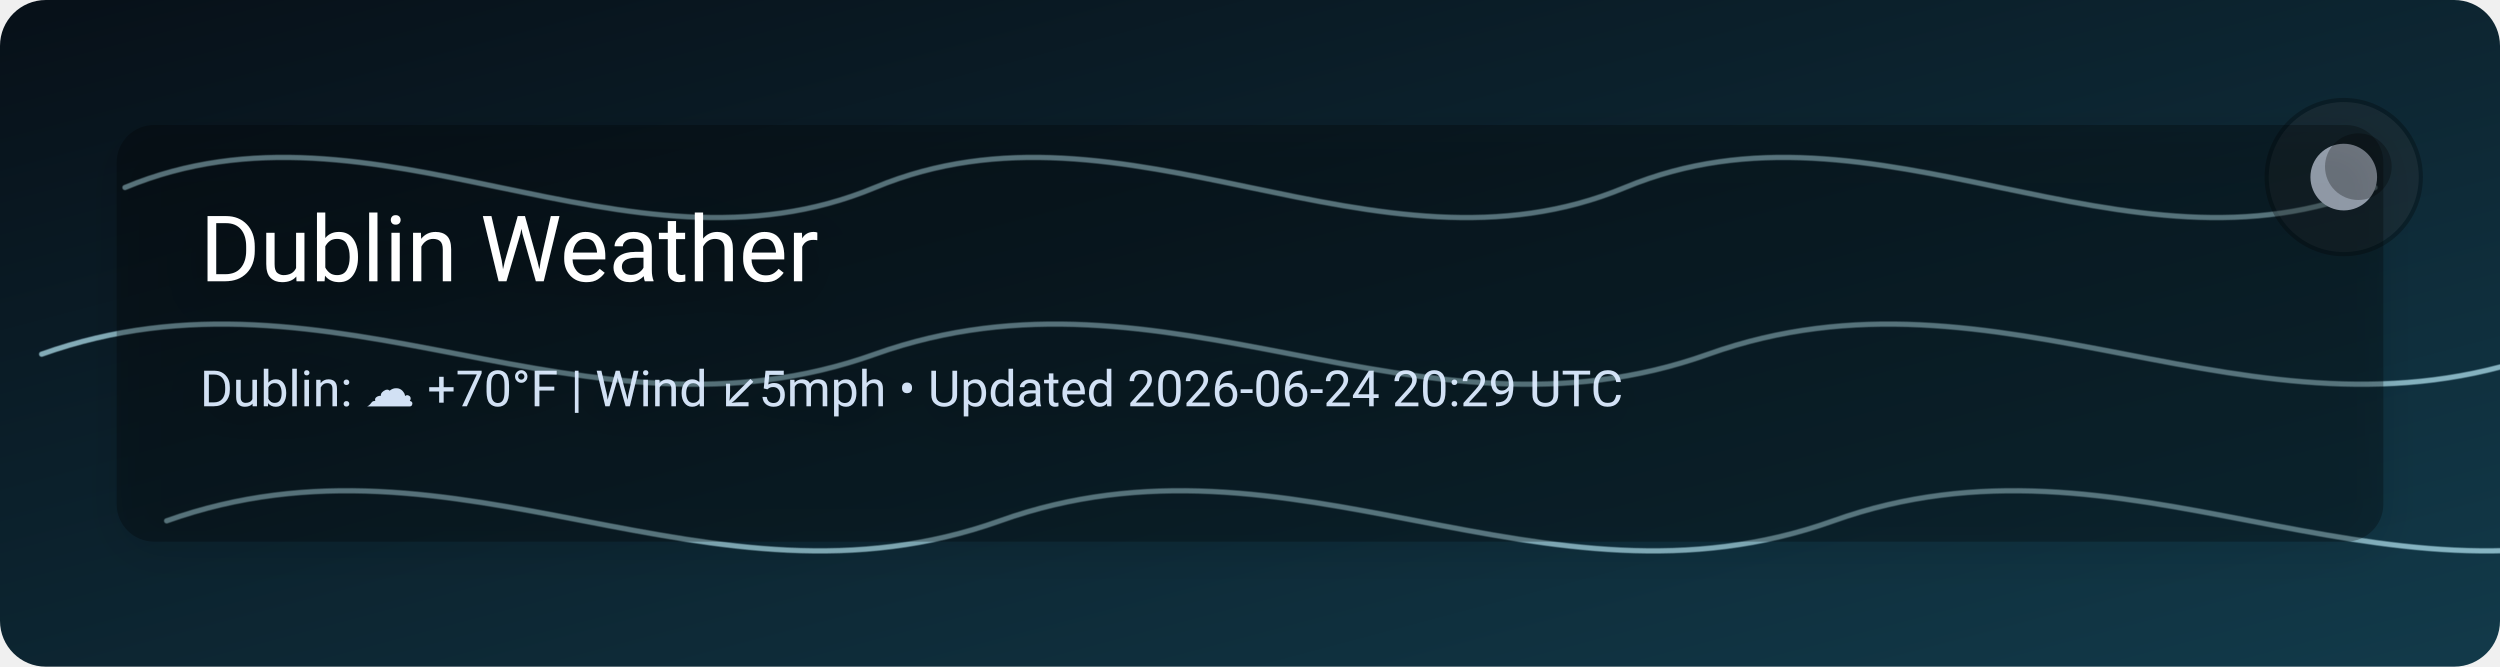
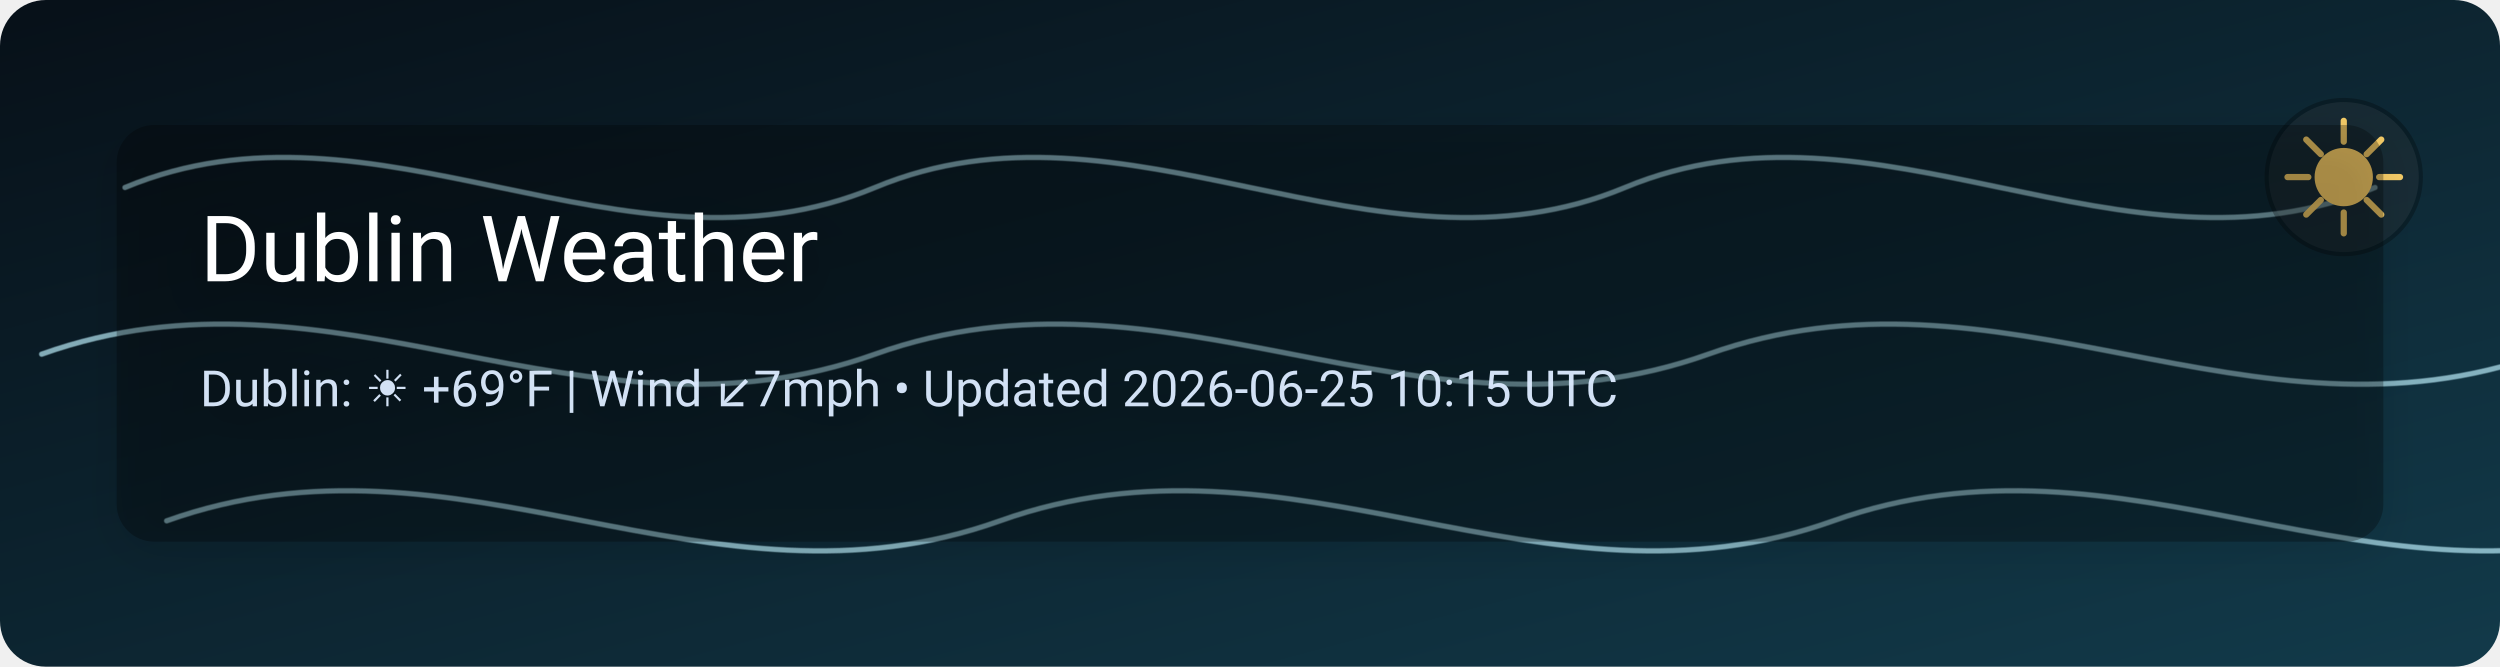
<svg xmlns="http://www.w3.org/2000/svg" width="1200" height="320" viewBox="0 0 1200 320">
  <defs>
    <linearGradient id="g" x1="0" y1="0" x2="1" y2="1">
      <stop offset="0" stop-color="#071018" />
      <stop offset="1" stop-color="#123a4a" />
    </linearGradient>
    <filter id="shadow" x="-20%" y="-20%" width="140%" height="140%">
      <feDropShadow dx="0" dy="6" stdDeviation="10" flood-color="#000" flood-opacity="0.35" />
    </filter>
  </defs>
  <style>
    .title { font: 44px system-ui, -apple-system, Segoe UI, Roboto, Arial; fill: #fff; }
    .sub   { font: 24px system-ui, -apple-system, Segoe UI, Roboto, Arial; fill: #dbeafe; opacity: .95; }
    .card  { fill: rgba(0,0,0,0.28); }

    @keyframes scrollDown { from { transform: translateY(-320px); } to { transform: translateY(0px); } }
    @keyframes scrollRight{ from { transform: translateX(-600px); } to { transform: translateX(0px); } }
    @keyframes scrollLeft { from { transform: translateX(0px); } to { transform: translateX(-600px); } }
    @keyframes driftDiag  { from { transform: translate(-180px,-140px); } to { transform: translate(180px,140px); } }
    @keyframes flash { 0%,90%,100% { opacity: 0; } 91%,93% { opacity: .65; } 94% { opacity: .1; } 95% { opacity: .45; } }

    .layerSlow  { opacity: .22; }
    .layerMed   { opacity: .30; }
    .layerFast  { opacity: .40; }

    .rainSlow { animation: scrollDown 2.6s linear infinite; }
    .rainMed  { animation: scrollDown 1.7s linear infinite; }
    .rainFast { animation: scrollDown 1.1s linear infinite; }

    .windSlow { animation: scrollRight 7.2s linear infinite; }
    .windMed  { animation: scrollRight 4.8s linear infinite; }
    .windFast { animation: scrollRight 3.2s linear infinite; }

    .fogSlow  { animation: scrollLeft 18s ease-in-out infinite; }
    .fogMed   { animation: scrollLeft 12s ease-in-out infinite; }
    .fogFast  { animation: scrollLeft 8s  ease-in-out infinite; }

    .snowSlow { animation: driftDiag 10s linear infinite; }
    .snowMed  { animation: driftDiag 7s  linear infinite; }
    .snowFast { animation: driftDiag 5s  linear infinite; }

    .flash { animation: flash 4.8s infinite; }

    /* Badge subtle float */
    @keyframes bob { 0%,100% { transform: translateY(0px); } 50% { transform: translateY(3px); } }
    .badge { animation: bob 2.8s ease-in-out infinite; }
  </style>
  <rect width="1200" height="320" rx="22" fill="url(#g)" />
  <g class="layerSlow windSlow" fill="none" stroke="#bff3ff" stroke-width="3" stroke-linecap="round">
    <path d="M 60 90 C 180 40, 300 140, 420 90 S 660 140, 780 90 S 1020 140, 1140 90" />
    <path d="M 20 170 C 160 120, 280 220, 420 170 S 680 220, 820 170 S 1080 220, 1220 170" />
    <path d="M 80 250 C 220 200, 340 300, 480 250 S 740 300, 880 250 S 1140 300, 1280 250" />
  </g>
  <g class="layerMed windMed" fill="none" stroke="#bff3ff" stroke-width="2.5" stroke-linecap="round">
    <path d="M 60 90 C 180 40, 300 140, 420 90 S 660 140, 780 90 S 1020 140, 1140 90" />
    <path d="M 20 170 C 160 120, 280 220, 420 170 S 680 220, 820 170 S 1080 220, 1220 170" />
    <path d="M 80 250 C 220 200, 340 300, 480 250 S 740 300, 880 250 S 1140 300, 1280 250" />
  </g>
  <g class="layerFast windFast" fill="none" stroke="#bff3ff" stroke-width="2" stroke-linecap="round">
    <path d="M 60 90 C 180 40, 300 140, 420 90 S 660 140, 780 90 S 1020 140, 1140 90" />
    <path d="M 20 170 C 160 120, 280 220, 420 170 S 680 220, 820 170 S 1080 220, 1220 170" />
    <path d="M 80 250 C 220 200, 340 300, 480 250 S 740 300, 880 250 S 1140 300, 1280 250" />
  </g>
  <g class="badge">
    <circle cx="1125" cy="85" r="38" fill="rgba(0,0,0,0.28)" />
    <circle cx="1125" cy="85" r="36" fill="rgba(255,255,255,0.06)" />
  </g>
  <g class="badge">
-     <circle cx="1125" cy="85" r="16" fill="#dbeafe" />
-     <circle cx="1132" cy="80" r="16" fill="rgba(0,0,0,0.28)" />
+     <circle cx="1125" cy="85" r="14" fill="#ffd36a" />
+     <g stroke="#ffd36a" stroke-width="3" stroke-linecap="round" opacity="0.95">
+       <line x1="1125" y1="58" x2="1125" y2="68" />
+       <line x1="1125" y1="102" x2="1125" y2="112" />
+       <line x1="1098" y1="85" x2="1108" y2="85" />
+       <line x1="1142" y1="85" x2="1152" y2="85" />
+       <line x1="1107" y1="67" x2="1114" y2="74" />
+       <line x1="1136" y1="96" x2="1143" y2="103" />
+       <line x1="1136" y1="74" x2="1143" y2="67" />
+       <line x1="1107" y1="103" x2="1114" y2="96" />
+     </g>
  </g>
  <g filter="url(#shadow)">
    <rect x="56" y="60" width="1088" height="200" rx="18" class="card" />
    <text x="96" y="135" class="title">Dublin Weather</text>
-     <text x="96" y="195" class="sub">Dublin: ☁️  +70°F | Wind ↙5mph • Updated 2026-06-24 20:29 UTC</text>
+     <text x="96" y="195" class="sub">Dublin: ☀️  +69°F | Wind ↙7mph • Updated 2026-06-25 10:15 UTC</text>
  </g>
</svg>
